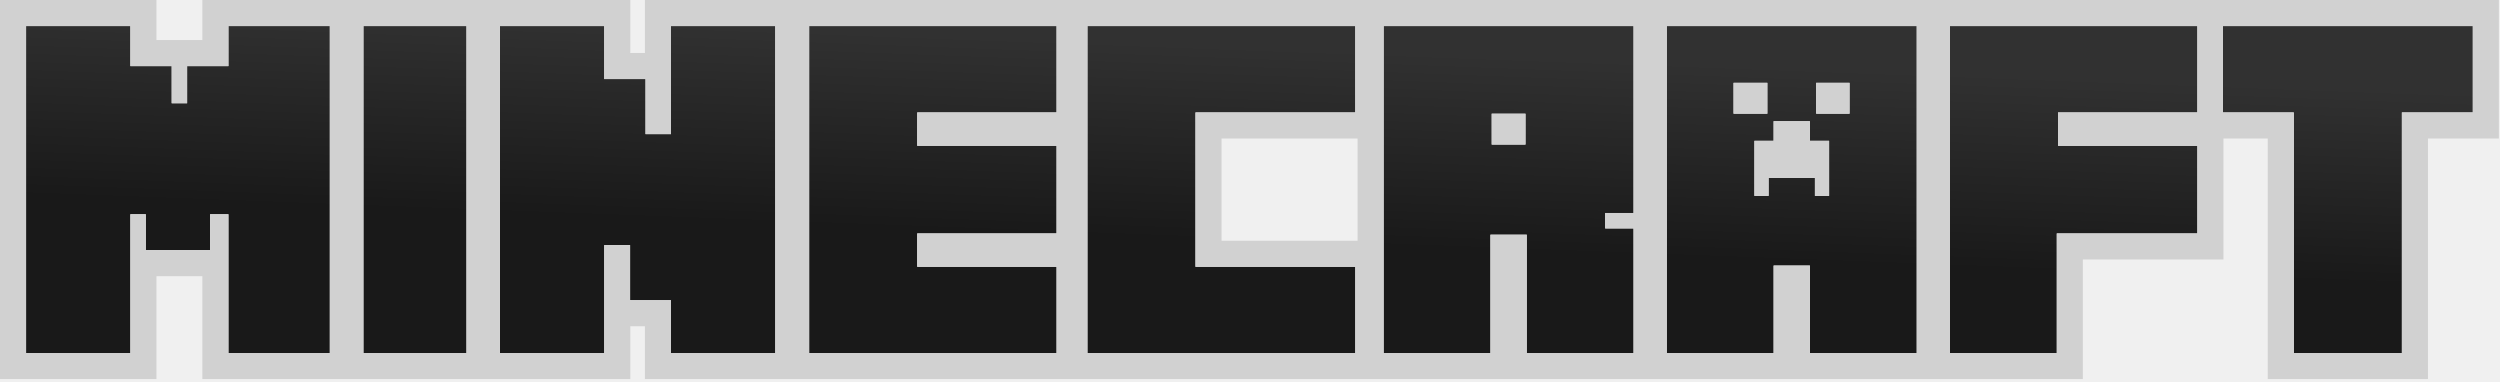
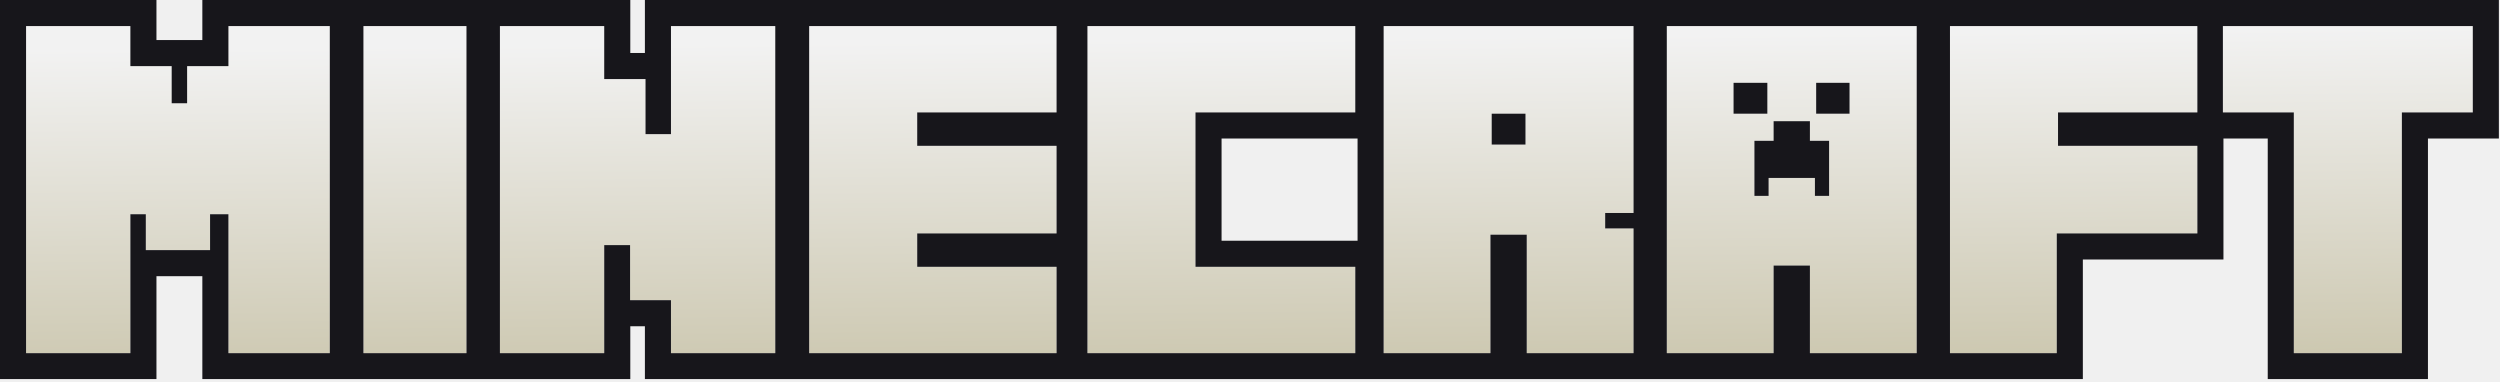
<svg xmlns="http://www.w3.org/2000/svg" width="767" height="117" viewBox="0 0 767 117" fill="none">
-   <mask id="path-1-outside-1_544_36" maskUnits="userSpaceOnUse" x="-0.611" y="-0.648" width="768" height="117" fill="black">
+   <mask id="path-1-outside-1_548_36" maskUnits="userSpaceOnUse" x="-0.611" y="-0.648" width="768" height="117" fill="black">
    <rect fill="white" x="-0.611" y="-0.648" width="768" height="117" />
    <path d="M40 8V20.288H52.672V31.68H57.408V20.288H70.08V8H101.184V108.352H70.08V65.728H64.448V76.736H44.736V65.728H40V108.352H8V8H40ZM143.116 8V108.352H111.5V8H143.116ZM185.375 8V24.256H198.047V41.152H205.855V8H237.855V108.352H205.855V92.096H193.311V75.2H185.375V108.352H153.375V8H185.375ZM324.154 8V34.496H281.402V44.736H324.154V71.616H281.402V81.856H324.154V108.352H248.25V8H324.154ZM415.801 8V34.496H366.777V81.856H415.801V108.352H333.625V8H415.801ZM501.172 8V65.344H492.468V70.08H501.172V108.352H468.404V72H457.268V108.352H424.5V8H501.172ZM457.652 44.352H468.02V34.88H457.652V44.352ZM588.047 8V108.352H555.279V81.472H544.143V108.352H511.375V8H588.047ZM538.255 60.096H542.607V54.592H556.815V60.096H561.167V43.2H555.279V37.184H544.143V43.2H538.255V60.096ZM531.855 34.88H542.223V25.408H531.855V34.88ZM557.199 34.88H567.439V25.408H557.199V34.88ZM674.154 8V34.496H631.402V44.736H674.154V71.616H631.018V108.352H598.25V8H674.154ZM681.982 34.496V8H758.654V34.496H736.894V108.352H703.742V34.496H681.982Z" />
  </mask>
-   <path d="M40 8V20.288H52.672V31.68H57.408V20.288H70.08V8H101.184V108.352H70.08V65.728H64.448V76.736H44.736V65.728H40V108.352H8V8H40ZM143.116 8V108.352H111.5V8H143.116ZM185.375 8V24.256H198.047V41.152H205.855V8H237.855V108.352H205.855V92.096H193.311V75.2H185.375V108.352H153.375V8H185.375ZM324.154 8V34.496H281.402V44.736H324.154V71.616H281.402V81.856H324.154V108.352H248.25V8H324.154ZM415.801 8V34.496H366.777V81.856H415.801V108.352H333.625V8H415.801ZM501.172 8V65.344H492.468V70.08H501.172V108.352H468.404V72H457.268V108.352H424.5V8H501.172ZM457.652 44.352H468.02V34.88H457.652V44.352ZM588.047 8V108.352H555.279V81.472H544.143V108.352H511.375V8H588.047ZM538.255 60.096H542.607V54.592H556.815V60.096H561.167V43.2H555.279V37.184H544.143V43.2H538.255V60.096ZM531.855 34.88H542.223V25.408H531.855V34.88ZM557.199 34.88H567.439V25.408H557.199V34.88ZM674.154 8V34.496H631.402V44.736H674.154V71.616H631.018V108.352H598.25V8H674.154ZM681.982 34.496V8H758.654V34.496H736.894V108.352H703.742V34.496H681.982Z" fill="url(#paint0_linear_544_36)" />
-   <path d="M40 8H48V0H40V8ZM40 20.288H32V28.288H40V20.288ZM52.672 20.288H60.672V12.288H52.672V20.288ZM52.672 31.68H44.672V39.68H52.672V31.68ZM57.408 31.68V39.68H65.408V31.68H57.408ZM57.408 20.288V12.288H49.408V20.288H57.408ZM70.08 20.288V28.288H78.08V20.288H70.08ZM70.08 8V0H62.08V8H70.08ZM101.184 8H109.184V0H101.184V8ZM101.184 108.352V116.352H109.184V108.352H101.184ZM70.08 108.352H62.08V116.352H70.08V108.352ZM70.08 65.728H78.08V57.728H70.08V65.728ZM64.448 65.728V57.728H56.448V65.728H64.448ZM64.448 76.736V84.736H72.448V76.736H64.448ZM44.736 76.736H36.736V84.736H44.736V76.736ZM44.736 65.728H52.736V57.728H44.736V65.728ZM40 65.728V57.728H32V65.728H40ZM40 108.352V116.352H48V108.352H40ZM8 108.352H-0V116.352H8V108.352ZM8 8V0H-0V8H8ZM40 8H32V20.288H40H48V8H40ZM40 20.288V28.288H52.672V20.288V12.288H40V20.288ZM52.672 20.288H44.672V31.68H52.672H60.672V20.288H52.672ZM52.672 31.68V39.68H57.408V31.68V23.68H52.672V31.68ZM57.408 31.68H65.408V20.288H57.408H49.408V31.68H57.408ZM57.408 20.288V28.288H70.08V20.288V12.288H57.408V20.288ZM70.08 20.288H78.08V8H70.08H62.08V20.288H70.08ZM70.08 8V16H101.184V8V0H70.08V8ZM101.184 8H93.184V108.352H101.184H109.184V8H101.184ZM101.184 108.352V100.352H70.08V108.352V116.352H101.184V108.352ZM70.08 108.352H78.08V65.728H70.08H62.08V108.352H70.08ZM70.08 65.728V57.728H64.448V65.728V73.728H70.08V65.728ZM64.448 65.728H56.448V76.736H64.448H72.448V65.728H64.448ZM64.448 76.736V68.736H44.736V76.736V84.736H64.448V76.736ZM44.736 76.736H52.736V65.728H44.736H36.736V76.736H44.736ZM44.736 65.728V57.728H40V65.728V73.728H44.736V65.728ZM40 65.728H32V108.352H40H48V65.728H40ZM40 108.352V100.352H8V108.352V116.352H40V108.352ZM8 108.352H16V8H8H-0V108.352H8ZM8 8V16H40V8V0H8V8ZM143.116 8H151.116V0H143.116V8ZM143.116 108.352V116.352H151.116V108.352H143.116ZM111.5 108.352H103.5V116.352H111.5V108.352ZM111.5 8V0H103.5V8H111.5ZM143.116 8H135.116V108.352H143.116H151.116V8H143.116ZM143.116 108.352V100.352H111.5V108.352V116.352H143.116V108.352ZM111.5 108.352H119.5V8H111.5H103.5V108.352H111.5ZM111.5 8V16H143.116V8V0H111.5V8ZM185.375 8H193.375V0H185.375V8ZM185.375 24.256H177.375V32.256H185.375V24.256ZM198.047 24.256H206.047V16.256H198.047V24.256ZM198.047 41.152H190.047V49.152H198.047V41.152ZM205.855 41.152V49.152H213.855V41.152H205.855ZM205.855 8V0H197.855V8H205.855ZM237.855 8H245.855V0H237.855V8ZM237.855 108.352V116.352H245.855V108.352H237.855ZM205.855 108.352H197.855V116.352H205.855V108.352ZM205.855 92.096H213.855V84.096H205.855V92.096ZM193.311 92.096H185.311V100.096H193.311V92.096ZM193.311 75.2H201.311V67.2H193.311V75.2ZM185.375 75.2V67.2H177.375V75.2H185.375ZM185.375 108.352V116.352H193.375V108.352H185.375ZM153.375 108.352H145.375V116.352H153.375V108.352ZM153.375 8V0H145.375V8H153.375ZM185.375 8H177.375V24.256H185.375H193.375V8H185.375ZM185.375 24.256V32.256H198.047V24.256V16.256H185.375V24.256ZM198.047 24.256H190.047V41.152H198.047H206.047V24.256H198.047ZM198.047 41.152V49.152H205.855V41.152V33.152H198.047V41.152ZM205.855 41.152H213.855V8H205.855H197.855V41.152H205.855ZM205.855 8V16H237.855V8V0H205.855V8ZM237.855 8H229.855V108.352H237.855H245.855V8H237.855ZM237.855 108.352V100.352H205.855V108.352V116.352H237.855V108.352ZM205.855 108.352H213.855V92.096H205.855H197.855V108.352H205.855ZM205.855 92.096V84.096H193.311V92.096V100.096H205.855V92.096ZM193.311 92.096H201.311V75.2H193.311H185.311V92.096H193.311ZM193.311 75.2V67.2H185.375V75.2V83.2H193.311V75.2ZM185.375 75.2H177.375V108.352H185.375H193.375V75.2H185.375ZM185.375 108.352V100.352H153.375V108.352V116.352H185.375V108.352ZM153.375 108.352H161.375V8H153.375H145.375V108.352H153.375ZM153.375 8V16H185.375V8V0H153.375V8ZM324.154 8H332.154V0H324.154V8ZM324.154 34.496V42.496H332.154V34.496H324.154ZM281.402 34.496V26.496H273.402V34.496H281.402ZM281.402 44.736H273.402V52.736H281.402V44.736ZM324.154 44.736H332.154V36.736H324.154V44.736ZM324.154 71.616V79.616H332.154V71.616H324.154ZM281.402 71.616V63.616H273.402V71.616H281.402ZM281.402 81.856H273.402V89.856H281.402V81.856ZM324.154 81.856H332.154V73.856H324.154V81.856ZM324.154 108.352V116.352H332.154V108.352H324.154ZM248.25 108.352H240.25V116.352H248.25V108.352ZM248.25 8V0H240.25V8H248.25ZM324.154 8H316.154V34.496H324.154H332.154V8H324.154ZM324.154 34.496V26.496H281.402V34.496V42.496H324.154V34.496ZM281.402 34.496H273.402V44.736H281.402H289.402V34.496H281.402ZM281.402 44.736V52.736H324.154V44.736V36.736H281.402V44.736ZM324.154 44.736H316.154V71.616H324.154H332.154V44.736H324.154ZM324.154 71.616V63.616H281.402V71.616V79.616H324.154V71.616ZM281.402 71.616H273.402V81.856H281.402H289.402V71.616H281.402ZM281.402 81.856V89.856H324.154V81.856V73.856H281.402V81.856ZM324.154 81.856H316.154V108.352H324.154H332.154V81.856H324.154ZM324.154 108.352V100.352H248.25V108.352V116.352H324.154V108.352ZM248.25 108.352H256.25V8H248.25H240.25V108.352H248.25ZM248.25 8V16H324.154V8V0H248.25V8ZM415.801 8H423.801V0H415.801V8ZM415.801 34.496V42.496H423.801V34.496H415.801ZM366.777 34.496V26.496H358.777V34.496H366.777ZM366.777 81.856H358.777V89.856H366.777V81.856ZM415.801 81.856H423.801V73.856H415.801V81.856ZM415.801 108.352V116.352H423.801V108.352H415.801ZM333.625 108.352H325.625V116.352H333.625V108.352ZM333.625 8V0H325.625V8H333.625ZM415.801 8H407.801V34.496H415.801H423.801V8H415.801ZM415.801 34.496V26.496H366.777V34.496V42.496H415.801V34.496ZM366.777 34.496H358.777V81.856H366.777H374.777V34.496H366.777ZM366.777 81.856V89.856H415.801V81.856V73.856H366.777V81.856ZM415.801 81.856H407.801V108.352H415.801H423.801V81.856H415.801ZM415.801 108.352V100.352H333.625V108.352V116.352H415.801V108.352ZM333.625 108.352H341.625V8H333.625H325.625V108.352H333.625ZM333.625 8V16H415.801V8V0H333.625V8ZM501.172 8H509.172V0H501.172V8ZM501.172 65.344V73.344H509.172V65.344H501.172ZM492.468 65.344V57.344H484.468V65.344H492.468ZM492.468 70.08H484.468V78.08H492.468V70.08ZM501.172 70.08H509.172V62.08H501.172V70.08ZM501.172 108.352V116.352H509.172V108.352H501.172ZM468.404 108.352H460.404V116.352H468.404V108.352ZM468.404 72H476.404V64H468.404V72ZM457.268 72V64H449.268V72H457.268ZM457.268 108.352V116.352H465.268V108.352H457.268ZM424.5 108.352H416.5V116.352H424.5V108.352ZM424.5 8V0H416.5V8H424.5ZM457.652 44.352H449.652V52.352H457.652V44.352ZM468.02 44.352V52.352H476.02V44.352H468.02ZM468.02 34.88H476.02V26.88H468.02V34.88ZM457.652 34.88V26.88H449.652V34.88H457.652ZM501.172 8H493.172V65.344H501.172H509.172V8H501.172ZM501.172 65.344V57.344H492.468V65.344V73.344H501.172V65.344ZM492.468 65.344H484.468V70.08H492.468H500.468V65.344H492.468ZM492.468 70.08V78.08H501.172V70.08V62.08H492.468V70.08ZM501.172 70.08H493.172V108.352H501.172H509.172V70.08H501.172ZM501.172 108.352V100.352H468.404V108.352V116.352H501.172V108.352ZM468.404 108.352H476.404V72H468.404H460.404V108.352H468.404ZM468.404 72V64H457.268V72V80H468.404V72ZM457.268 72H449.268V108.352H457.268H465.268V72H457.268ZM457.268 108.352V100.352H424.5V108.352V116.352H457.268V108.352ZM424.5 108.352H432.5V8H424.5H416.5V108.352H424.5ZM424.5 8V16H501.172V8V0H424.5V8ZM457.652 44.352V52.352H468.02V44.352V36.352H457.652V44.352ZM468.02 44.352H476.02V34.88H468.02H460.02V44.352H468.02ZM468.02 34.88V26.88H457.652V34.88V42.88H468.02V34.88ZM457.652 34.88H449.652V44.352H457.652H465.652V34.88H457.652ZM588.047 8H596.047V0H588.047V8ZM588.047 108.352V116.352H596.047V108.352H588.047ZM555.279 108.352H547.279V116.352H555.279V108.352ZM555.279 81.472H563.279V73.472H555.279V81.472ZM544.143 81.472V73.472H536.143V81.472H544.143ZM544.143 108.352V116.352H552.143V108.352H544.143ZM511.375 108.352H503.375V116.352H511.375V108.352ZM511.375 8V0H503.375V8H511.375ZM538.255 60.096H530.255V68.096H538.255V60.096ZM542.607 60.096V68.096H550.607V60.096H542.607ZM542.607 54.592V46.592H534.607V54.592H542.607ZM556.815 54.592H564.815V46.592H556.815V54.592ZM556.815 60.096H548.815V68.096H556.815V60.096ZM561.167 60.096V68.096H569.167V60.096H561.167ZM561.167 43.2H569.167V35.2H561.167V43.2ZM555.279 43.2H547.279V51.2H555.279V43.2ZM555.279 37.184H563.279V29.184H555.279V37.184ZM544.143 37.184V29.184H536.143V37.184H544.143ZM544.143 43.2V51.2H552.143V43.2H544.143ZM538.255 43.2V35.2H530.255V43.2H538.255ZM531.855 34.88H523.855V42.88H531.855V34.88ZM542.223 34.88V42.88H550.223V34.88H542.223ZM542.223 25.408H550.223V17.408H542.223V25.408ZM531.855 25.408V17.408H523.855V25.408H531.855ZM557.199 34.88H549.199V42.88H557.199V34.88ZM567.439 34.88V42.88H575.439V34.88H567.439ZM567.439 25.408H575.439V17.408H567.439V25.408ZM557.199 25.408V17.408H549.199V25.408H557.199ZM588.047 8H580.047V108.352H588.047H596.047V8H588.047ZM588.047 108.352V100.352H555.279V108.352V116.352H588.047V108.352ZM555.279 108.352H563.279V81.472H555.279H547.279V108.352H555.279ZM555.279 81.472V73.472H544.143V81.472V89.472H555.279V81.472ZM544.143 81.472H536.143V108.352H544.143H552.143V81.472H544.143ZM544.143 108.352V100.352H511.375V108.352V116.352H544.143V108.352ZM511.375 108.352H519.375V8H511.375H503.375V108.352H511.375ZM511.375 8V16H588.047V8V0H511.375V8ZM538.255 60.096V68.096H542.607V60.096V52.096H538.255V60.096ZM542.607 60.096H550.607V54.592H542.607H534.607V60.096H542.607ZM542.607 54.592V62.592H556.815V54.592V46.592H542.607V54.592ZM556.815 54.592H548.815V60.096H556.815H564.815V54.592H556.815ZM556.815 60.096V68.096H561.167V60.096V52.096H556.815V60.096ZM561.167 60.096H569.167V43.2H561.167H553.167V60.096H561.167ZM561.167 43.2V35.2H555.279V43.2V51.2H561.167V43.2ZM555.279 43.2H563.279V37.184H555.279H547.279V43.2H555.279ZM555.279 37.184V29.184H544.143V37.184V45.184H555.279V37.184ZM544.143 37.184H536.143V43.2H544.143H552.143V37.184H544.143ZM544.143 43.2V35.2H538.255V43.2V51.2H544.143V43.2ZM538.255 43.2H530.255V60.096H538.255H546.255V43.2H538.255ZM531.855 34.88V42.88H542.223V34.88V26.88H531.855V34.88ZM542.223 34.88H550.223V25.408H542.223H534.223V34.88H542.223ZM542.223 25.408V17.408H531.855V25.408V33.408H542.223V25.408ZM531.855 25.408H523.855V34.88H531.855H539.855V25.408H531.855ZM557.199 34.88V42.88H567.439V34.88V26.88H557.199V34.88ZM567.439 34.88H575.439V25.408H567.439H559.439V34.88H567.439ZM567.439 25.408V17.408H557.199V25.408V33.408H567.439V25.408ZM557.199 25.408H549.199V34.88H557.199H565.199V25.408H557.199ZM674.154 8H682.154V0H674.154V8ZM674.154 34.496V42.496H682.154V34.496H674.154ZM631.402 34.496V26.496H623.402V34.496H631.402ZM631.402 44.736H623.402V52.736H631.402V44.736ZM674.154 44.736H682.154V36.736H674.154V44.736ZM674.154 71.616V79.616H682.154V71.616H674.154ZM631.018 71.616V63.616H623.018V71.616H631.018ZM631.018 108.352V116.352H639.018V108.352H631.018ZM598.25 108.352H590.25V116.352H598.25V108.352ZM598.25 8V0H590.25V8H598.25ZM674.154 8H666.154V34.496H674.154H682.154V8H674.154ZM674.154 34.496V26.496H631.402V34.496V42.496H674.154V34.496ZM631.402 34.496H623.402V44.736H631.402H639.402V34.496H631.402ZM631.402 44.736V52.736H674.154V44.736V36.736H631.402V44.736ZM674.154 44.736H666.154V71.616H674.154H682.154V44.736H674.154ZM674.154 71.616V63.616H631.018V71.616V79.616H674.154V71.616ZM631.018 71.616H623.018V108.352H631.018H639.018V71.616H631.018ZM631.018 108.352V100.352H598.25V108.352V116.352H631.018V108.352ZM598.25 108.352H606.25V8H598.25H590.25V108.352H598.25ZM598.25 8V16H674.154V8V0H598.25V8ZM681.982 34.496H673.982V42.496H681.982V34.496ZM681.982 8V0H673.982V8H681.982ZM758.654 8H766.654V0H758.654V8ZM758.654 34.496V42.496H766.654V34.496H758.654ZM736.894 34.496V26.496H728.894V34.496H736.894ZM736.894 108.352V116.352H744.894V108.352H736.894ZM703.742 108.352H695.742V116.352H703.742V108.352ZM703.742 34.496H711.742V26.496H703.742V34.496ZM681.982 34.496H689.982V8H681.982H673.982V34.496H681.982ZM681.982 8V16H758.654V8V0H681.982V8ZM758.654 8H750.654V34.496H758.654H766.654V8H758.654ZM758.654 34.496V26.496H736.894V34.496V42.496H758.654V34.496ZM736.894 34.496H728.894V108.352H736.894H744.894V34.496H736.894ZM736.894 108.352V100.352H703.742V108.352V116.352H736.894V108.352ZM703.742 108.352H711.742V34.496H703.742H695.742V108.352H703.742ZM703.742 34.496V26.496H681.982V34.496V42.496H703.742V34.496Z" fill="#D1D1D1" mask="url(#path-1-outside-1_544_36)" />
+   <path d="M40 8V20.288H52.672V31.68H57.408V20.288H70.08V8H101.184V108.352H70.08V65.728H64.448V76.736H44.736V65.728H40V108.352H8V8H40ZM143.116 8V108.352H111.5V8H143.116ZM185.375 8V24.256H198.047V41.152H205.855V8H237.855V108.352H205.855V92.096H193.311V75.2H185.375V108.352H153.375V8H185.375ZM324.154 8V34.496H281.402V44.736H324.154V71.616H281.402V81.856H324.154V108.352H248.25V8H324.154ZM415.801 8V34.496H366.777V81.856H415.801V108.352H333.625V8H415.801ZM501.172 8V65.344H492.468V70.08H501.172V108.352H468.404V72H457.268V108.352H424.5V8H501.172ZM457.652 44.352H468.02V34.88H457.652V44.352ZM588.047 8V108.352H555.279V81.472H544.143V108.352H511.375V8H588.047ZM538.255 60.096H542.607V54.592H556.815V60.096H561.167V43.2H555.279V37.184H544.143V43.2H538.255V60.096ZM531.855 34.88H542.223V25.408H531.855V34.88ZM557.199 34.88H567.439V25.408H557.199V34.88ZM674.154 8V34.496H631.402V44.736H674.154V71.616H631.018V108.352H598.25V8H674.154ZM681.982 34.496V8H758.654V34.496H736.894V108.352H703.742V34.496H681.982Z" fill="url(#paint0_linear_548_36)" />
+   <path d="M40 8H48V-1.52588e-05H40V8ZM40 20.288H32V28.288H40V20.288ZM52.672 20.288H60.672V12.288H52.672V20.288ZM52.672 31.68H44.672V39.68H52.672V31.68ZM57.408 31.68V39.68H65.408V31.68H57.408ZM57.408 20.288V12.288H49.408V20.288H57.408ZM70.08 20.288V28.288H78.08V20.288H70.08ZM70.08 8V-1.52588e-05H62.08V8H70.08ZM101.184 8H109.184V-1.52588e-05H101.184V8ZM101.184 108.352V116.352H109.184V108.352H101.184ZM70.08 108.352H62.08V116.352H70.08V108.352ZM70.08 65.728H78.08V57.728H70.08V65.728ZM64.448 65.728V57.728H56.448V65.728H64.448ZM64.448 76.736V84.736H72.448V76.736H64.448ZM44.736 76.736H36.736V84.736H44.736V76.736ZM44.736 65.728H52.736V57.728H44.736V65.728ZM40 65.728V57.728H32V65.728H40ZM40 108.352V116.352H48V108.352H40ZM8 108.352H-0V116.352H8V108.352ZM8 8V-1.52588e-05H-0V8H8ZM40 8H32V20.288H40H48V8H40ZM40 20.288V28.288H52.672V20.288V12.288H40V20.288ZM52.672 20.288H44.672V31.68H52.672H60.672V20.288H52.672ZM52.672 31.68V39.68H57.408V31.68V23.68H52.672V31.68ZM57.408 31.68H65.408V20.288H57.408H49.408V31.68H57.408ZM57.408 20.288V28.288H70.08V20.288V12.288H57.408V20.288ZM70.08 20.288H78.08V8H70.08H62.08V20.288H70.08ZM70.08 8V16H101.184V8V-1.52588e-05H70.08V8ZM101.184 8H93.184V108.352H101.184H109.184V8H101.184ZM101.184 108.352V100.352H70.08V108.352V116.352H101.184V108.352ZM70.08 108.352H78.08V65.728H70.08H62.08V108.352H70.08ZM70.08 65.728V57.728H64.448V65.728V73.728H70.08V65.728ZM64.448 65.728H56.448V76.736H64.448H72.448V65.728H64.448ZM64.448 76.736V68.736H44.736V76.736V84.736H64.448V76.736ZM44.736 76.736H52.736V65.728H44.736H36.736V76.736H44.736ZM44.736 65.728V57.728H40V65.728V73.728H44.736V65.728ZM40 65.728H32V108.352H40H48V65.728H40ZM40 108.352V100.352H8V108.352V116.352H40V108.352ZM8 108.352H16V8H8H-0V108.352H8ZM8 8V16H40V8V-1.52588e-05H8V8ZM143.116 8H151.116V-1.52588e-05H143.116V8ZM143.116 108.352V116.352H151.116V108.352H143.116ZM111.5 108.352H103.5V116.352H111.5V108.352ZM111.5 8V-1.52588e-05H103.5V8H111.5ZM143.116 8H135.116V108.352H143.116H151.116V8H143.116ZM143.116 108.352V100.352H111.5V108.352V116.352H143.116V108.352ZM111.5 108.352H119.5V8H111.5H103.5V108.352H111.5ZM111.5 8V16H143.116V8V-1.52588e-05H111.5V8ZM185.375 8H193.375V-1.52588e-05H185.375V8ZM185.375 24.256H177.375V32.256H185.375V24.256ZM198.047 24.256H206.047V16.256H198.047V24.256ZM198.047 41.152H190.047V49.152H198.047V41.152ZM205.855 41.152V49.152H213.855V41.152H205.855ZM205.855 8V-1.52588e-05H197.855V8H205.855ZM237.855 8H245.855V-1.52588e-05H237.855V8ZM237.855 108.352V116.352H245.855V108.352H237.855ZM205.855 108.352H197.855V116.352H205.855V108.352ZM205.855 92.096H213.855V84.096H205.855V92.096ZM193.311 92.096H185.311V100.096H193.311V92.096ZM193.311 75.2H201.311V67.2H193.311V75.2ZM185.375 75.2V67.2H177.375V75.2H185.375ZM185.375 108.352V116.352H193.375V108.352H185.375ZM153.375 108.352H145.375V116.352H153.375V108.352ZM153.375 8V-1.52588e-05H145.375V8H153.375ZM185.375 8H177.375V24.256H185.375H193.375V8H185.375ZM185.375 24.256V32.256H198.047V24.256V16.256H185.375V24.256ZM198.047 24.256H190.047V41.152H198.047H206.047V24.256H198.047ZM198.047 41.152V49.152H205.855V41.152V33.152H198.047V41.152ZM205.855 41.152H213.855V8H205.855H197.855V41.152H205.855ZM205.855 8V16H237.855V8V-1.52588e-05H205.855V8ZM237.855 8H229.855V108.352H237.855H245.855V8H237.855ZM237.855 108.352V100.352H205.855V108.352V116.352H237.855V108.352ZM205.855 108.352H213.855V92.096H205.855H197.855V108.352H205.855ZM205.855 92.096V84.096H193.311V92.096V100.096H205.855V92.096ZM193.311 92.096H201.311V75.2H193.311H185.311V92.096H193.311ZM193.311 75.2V67.2H185.375V75.2V83.2H193.311V75.2ZM185.375 75.2H177.375V108.352H185.375H193.375V75.2H185.375ZM185.375 108.352V100.352H153.375V108.352V116.352H185.375V108.352ZM153.375 108.352H161.375V8H153.375H145.375V108.352H153.375ZM153.375 8V16H185.375V8V-1.52588e-05H153.375V8ZM324.154 8H332.154V-1.52588e-05H324.154V8ZM324.154 34.496V42.496H332.154V34.496H324.154ZM281.402 34.496V26.496H273.402V34.496H281.402ZM281.402 44.736H273.402V52.736H281.402V44.736ZM324.154 44.736H332.154V36.736H324.154V44.736ZM324.154 71.616V79.616H332.154V71.616H324.154ZM281.402 71.616V63.616H273.402V71.616H281.402ZM281.402 81.856H273.402V89.856H281.402V81.856ZM324.154 81.856H332.154V73.856H324.154V81.856ZM324.154 108.352V116.352H332.154V108.352H324.154ZM248.25 108.352H240.25V116.352H248.25V108.352ZM248.25 8V-1.52588e-05H240.25V8H248.25ZM324.154 8H316.154V34.496H324.154H332.154V8H324.154ZM324.154 34.496V26.496H281.402V34.496V42.496H324.154V34.496ZM281.402 34.496H273.402V44.736H281.402H289.402V34.496H281.402ZM281.402 44.736V52.736H324.154V44.736V36.736H281.402V44.736ZM324.154 44.736H316.154V71.616H324.154H332.154V44.736H324.154ZM324.154 71.616V63.616H281.402V71.616V79.616H324.154V71.616ZM281.402 71.616H273.402V81.856H281.402H289.402V71.616H281.402ZM281.402 81.856V89.856H324.154V81.856V73.856H281.402V81.856ZM324.154 81.856H316.154V108.352H324.154H332.154V81.856H324.154ZM324.154 108.352V100.352H248.25V108.352V116.352H324.154V108.352ZM248.25 108.352H256.25V8H248.25H240.25V108.352H248.25ZM248.25 8V16H324.154V8V-1.52588e-05H248.25V8ZM415.801 8H423.801V-1.52588e-05H415.801V8ZM415.801 34.496V42.496H423.801V34.496H415.801ZM366.777 34.496V26.496H358.777V34.496H366.777ZM366.777 81.856H358.777V89.856H366.777V81.856ZM415.801 81.856H423.801V73.856H415.801V81.856ZM415.801 108.352V116.352H423.801V108.352H415.801ZM333.625 108.352H325.625V116.352H333.625V108.352ZM333.625 8V-1.52588e-05H325.625V8H333.625ZM415.801 8H407.801V34.496H415.801H423.801V8H415.801ZM415.801 34.496V26.496H366.777V34.496V42.496H415.801V34.496ZM366.777 34.496H358.777V81.856H366.777H374.777V34.496H366.777ZM366.777 81.856V89.856H415.801V81.856V73.856H366.777V81.856ZM415.801 81.856H407.801V108.352H415.801H423.801V81.856H415.801ZM415.801 108.352V100.352H333.625V108.352V116.352H415.801V108.352ZM333.625 108.352H341.625V8H333.625H325.625V108.352H333.625ZM333.625 8V16H415.801V8V-1.52588e-05H333.625V8ZM501.172 8H509.172V-1.52588e-05H501.172V8ZM501.172 65.344V73.344H509.172V65.344H501.172ZM492.468 65.344V57.344H484.468V65.344H492.468ZM492.468 70.08H484.468V78.08H492.468V70.08ZM501.172 70.08H509.172V62.08H501.172V70.08ZM501.172 108.352V116.352H509.172V108.352H501.172ZM468.404 108.352H460.404V116.352H468.404V108.352ZM468.404 72H476.404V64H468.404V72ZM457.268 72V64H449.268V72H457.268ZM457.268 108.352V116.352H465.268V108.352H457.268ZM424.5 108.352H416.5V116.352H424.5V108.352ZM424.5 8V-1.52588e-05H416.5V8H424.5ZM457.652 44.352H449.652V52.352H457.652V44.352ZM468.02 44.352V52.352H476.02V44.352H468.02ZM468.02 34.88H476.02V26.88H468.02V34.88ZM457.652 34.88V26.88H449.652V34.88H457.652ZM501.172 8H493.172V65.344H501.172H509.172V8H501.172ZM501.172 65.344V57.344H492.468V65.344V73.344H501.172V65.344ZM492.468 65.344H484.468V70.08H492.468H500.468V65.344H492.468ZM492.468 70.08V78.08H501.172V70.08V62.08H492.468V70.08ZM501.172 70.08H493.172V108.352H501.172H509.172V70.08H501.172ZM501.172 108.352V100.352H468.404V108.352V116.352H501.172V108.352ZM468.404 108.352H476.404V72H468.404H460.404V108.352H468.404ZM468.404 72V64H457.268V72V80H468.404V72ZM457.268 72H449.268V108.352H457.268H465.268V72H457.268ZM457.268 108.352V100.352H424.5V108.352V116.352H457.268V108.352ZM424.5 108.352H432.5V8H424.5H416.5V108.352H424.5ZM424.5 8V16H501.172V8V-1.52588e-05H424.5V8ZM457.652 44.352V52.352H468.02V44.352V36.352H457.652V44.352ZM468.02 44.352H476.02V34.88H468.02H460.02V44.352H468.02ZM468.02 34.88V26.88H457.652V34.88V42.88H468.02V34.88ZM457.652 34.88H449.652V44.352H457.652H465.652V34.88H457.652ZM588.047 8H596.047V-1.52588e-05H588.047V8ZM588.047 108.352V116.352H596.047V108.352H588.047ZM555.279 108.352H547.279V116.352H555.279V108.352ZM555.279 81.472H563.279V73.472H555.279V81.472ZM544.143 81.472V73.472H536.143V81.472H544.143ZM544.143 108.352V116.352H552.143V108.352H544.143ZM511.375 108.352H503.375V116.352H511.375V108.352ZM511.375 8V-1.52588e-05H503.375V8H511.375ZM538.255 60.096H530.255V68.096H538.255V60.096ZM542.607 60.096V68.096H550.607V60.096H542.607ZM542.607 54.592V46.592H534.607V54.592H542.607ZM556.815 54.592H564.815V46.592H556.815V54.592ZM556.815 60.096H548.815V68.096H556.815V60.096ZM561.167 60.096V68.096H569.167V60.096H561.167ZM561.167 43.2H569.167V35.2H561.167V43.2ZM555.279 43.2H547.279V51.2H555.279V43.2ZM555.279 37.184H563.279V29.184H555.279V37.184ZM544.143 37.184V29.184H536.143V37.184H544.143ZM544.143 43.2V51.2H552.143V43.2H544.143ZM538.255 43.2V35.2H530.255V43.2H538.255ZM531.855 34.88H523.855V42.88H531.855V34.88ZM542.223 34.88V42.88H550.223V34.88H542.223ZM542.223 25.408H550.223V17.408H542.223V25.408ZM531.855 25.408V17.408H523.855V25.408H531.855ZM557.199 34.88H549.199V42.88H557.199V34.88ZM567.439 34.88V42.88H575.439V34.88H567.439ZM567.439 25.408H575.439V17.408H567.439V25.408ZM557.199 25.408V17.408H549.199V25.408H557.199ZM588.047 8H580.047V108.352H588.047H596.047V8H588.047ZM588.047 108.352V100.352H555.279V108.352V116.352H588.047V108.352ZM555.279 108.352H563.279V81.472H555.279H547.279V108.352H555.279ZM555.279 81.472V73.472H544.143V81.472V89.472H555.279V81.472ZM544.143 81.472H536.143V108.352H544.143H552.143V81.472H544.143ZM544.143 108.352V100.352H511.375V108.352V116.352H544.143V108.352ZM511.375 108.352H519.375V8H511.375H503.375V108.352H511.375ZM511.375 8V16H588.047V8V-1.52588e-05H511.375V8ZM538.255 60.096V68.096H542.607V60.096V52.096H538.255V60.096ZM542.607 60.096H550.607V54.592H542.607H534.607V60.096H542.607ZM542.607 54.592V62.592H556.815V54.592V46.592H542.607V54.592ZM556.815 54.592H548.815V60.096H556.815H564.815V54.592H556.815ZM556.815 60.096V68.096H561.167V60.096V52.096H556.815V60.096ZM561.167 60.096H569.167V43.2H561.167H553.167V60.096H561.167ZM561.167 43.2V35.2H555.279V43.2V51.2H561.167V43.2ZM555.279 43.2H563.279V37.184H555.279H547.279V43.2H555.279ZM555.279 37.184V29.184H544.143V37.184V45.184H555.279V37.184ZM544.143 37.184H536.143V43.2H544.143H552.143V37.184H544.143ZM544.143 43.2V35.2H538.255V43.2V51.2H544.143V43.2ZM538.255 43.2H530.255V60.096H538.255H546.255V43.2H538.255ZM531.855 34.88V42.88H542.223V34.88V26.88H531.855V34.88ZM542.223 34.88H550.223V25.408H542.223H534.223V34.88H542.223ZM542.223 25.408V17.408H531.855V25.408V33.408H542.223V25.408ZM531.855 25.408H523.855V34.88H531.855H539.855V25.408H531.855ZM557.199 34.88V42.88H567.439V34.88V26.88H557.199V34.88ZM567.439 34.88H575.439V25.408H567.439H559.439V34.88H567.439ZM567.439 25.408V17.408H557.199V25.408V33.408H567.439V25.408ZM557.199 25.408H549.199V34.88H557.199H565.199V25.408H557.199ZM674.154 8H682.154V-1.52588e-05H674.154V8ZM674.154 34.496V42.496H682.154V34.496H674.154ZM631.402 34.496V26.496H623.402V34.496H631.402ZM631.402 44.736H623.402V52.736H631.402V44.736ZM674.154 44.736H682.154V36.736H674.154V44.736ZM674.154 71.616V79.616H682.154V71.616H674.154ZM631.018 71.616V63.616H623.018V71.616H631.018ZM631.018 108.352V116.352H639.018V108.352H631.018ZM598.25 108.352H590.25V116.352H598.25V108.352ZM598.25 8V-1.52588e-05H590.25V8H598.25ZM674.154 8H666.154V34.496H674.154H682.154V8H674.154ZM674.154 34.496V26.496H631.402V34.496V42.496H674.154V34.496ZM631.402 34.496H623.402V44.736H631.402H639.402V34.496H631.402ZM631.402 44.736V52.736H674.154V44.736V36.736H631.402V44.736ZM674.154 44.736H666.154V71.616H674.154H682.154V44.736H674.154ZM674.154 71.616V63.616H631.018V71.616V79.616H674.154V71.616ZM631.018 71.616H623.018V108.352H631.018H639.018V71.616H631.018ZM631.018 108.352V100.352H598.25V108.352V116.352H631.018V108.352ZM598.25 108.352H606.25V8H598.25H590.25V108.352H598.25ZM598.25 8V16H674.154V8V-1.52588e-05H598.25V8ZM681.982 34.496H673.982V42.496H681.982V34.496ZM681.982 8V-1.52588e-05H673.982V8H681.982ZM758.654 8H766.654V-1.52588e-05H758.654V8ZM758.654 34.496V42.496H766.654V34.496H758.654ZM736.894 34.496V26.496H728.894V34.496H736.894ZM736.894 108.352V116.352H744.894V108.352H736.894ZM703.742 108.352H695.742V116.352H703.742V108.352ZM703.742 34.496H711.742V26.496H703.742V34.496ZM681.982 34.496H689.982V8H681.982H673.982V34.496H681.982ZM681.982 8V16H758.654V8V-1.52588e-05H681.982V8ZM758.654 8H750.654V34.496H758.654H766.654V8H758.654ZM758.654 34.496V26.496H736.894V34.496V42.496H758.654V34.496ZM736.894 34.496H728.894V108.352H736.894H744.894V34.496H736.894ZM736.894 108.352V100.352H703.742V108.352V116.352H736.894V108.352ZM703.742 108.352H711.742V34.496H703.742H695.742V108.352H703.742ZM703.742 34.496V26.496H681.982V34.496V42.496H703.742V34.496Z" fill="#17161B" mask="url(#path-1-outside-1_548_36)" />
  <defs>
-     <linearGradient id="paint0_linear_544_36" x1="327.889" y1="118.852" x2="331.889" y2="12.352" gradientUnits="userSpaceOnUse">
-       <stop offset="0.437" stop-color="#191919" />
-       <stop offset="1" stop-color="#313131" />
+     <linearGradient id="paint0_linear_548_36" x1="327.889" y1="118.852" x2="326.889" y2="12.352" gradientUnits="userSpaceOnUse">
+       <stop stop-color="#CAC5AC" />
+       <stop offset="1" stop-color="#F2F2F2" />
    </linearGradient>
  </defs>
</svg>
